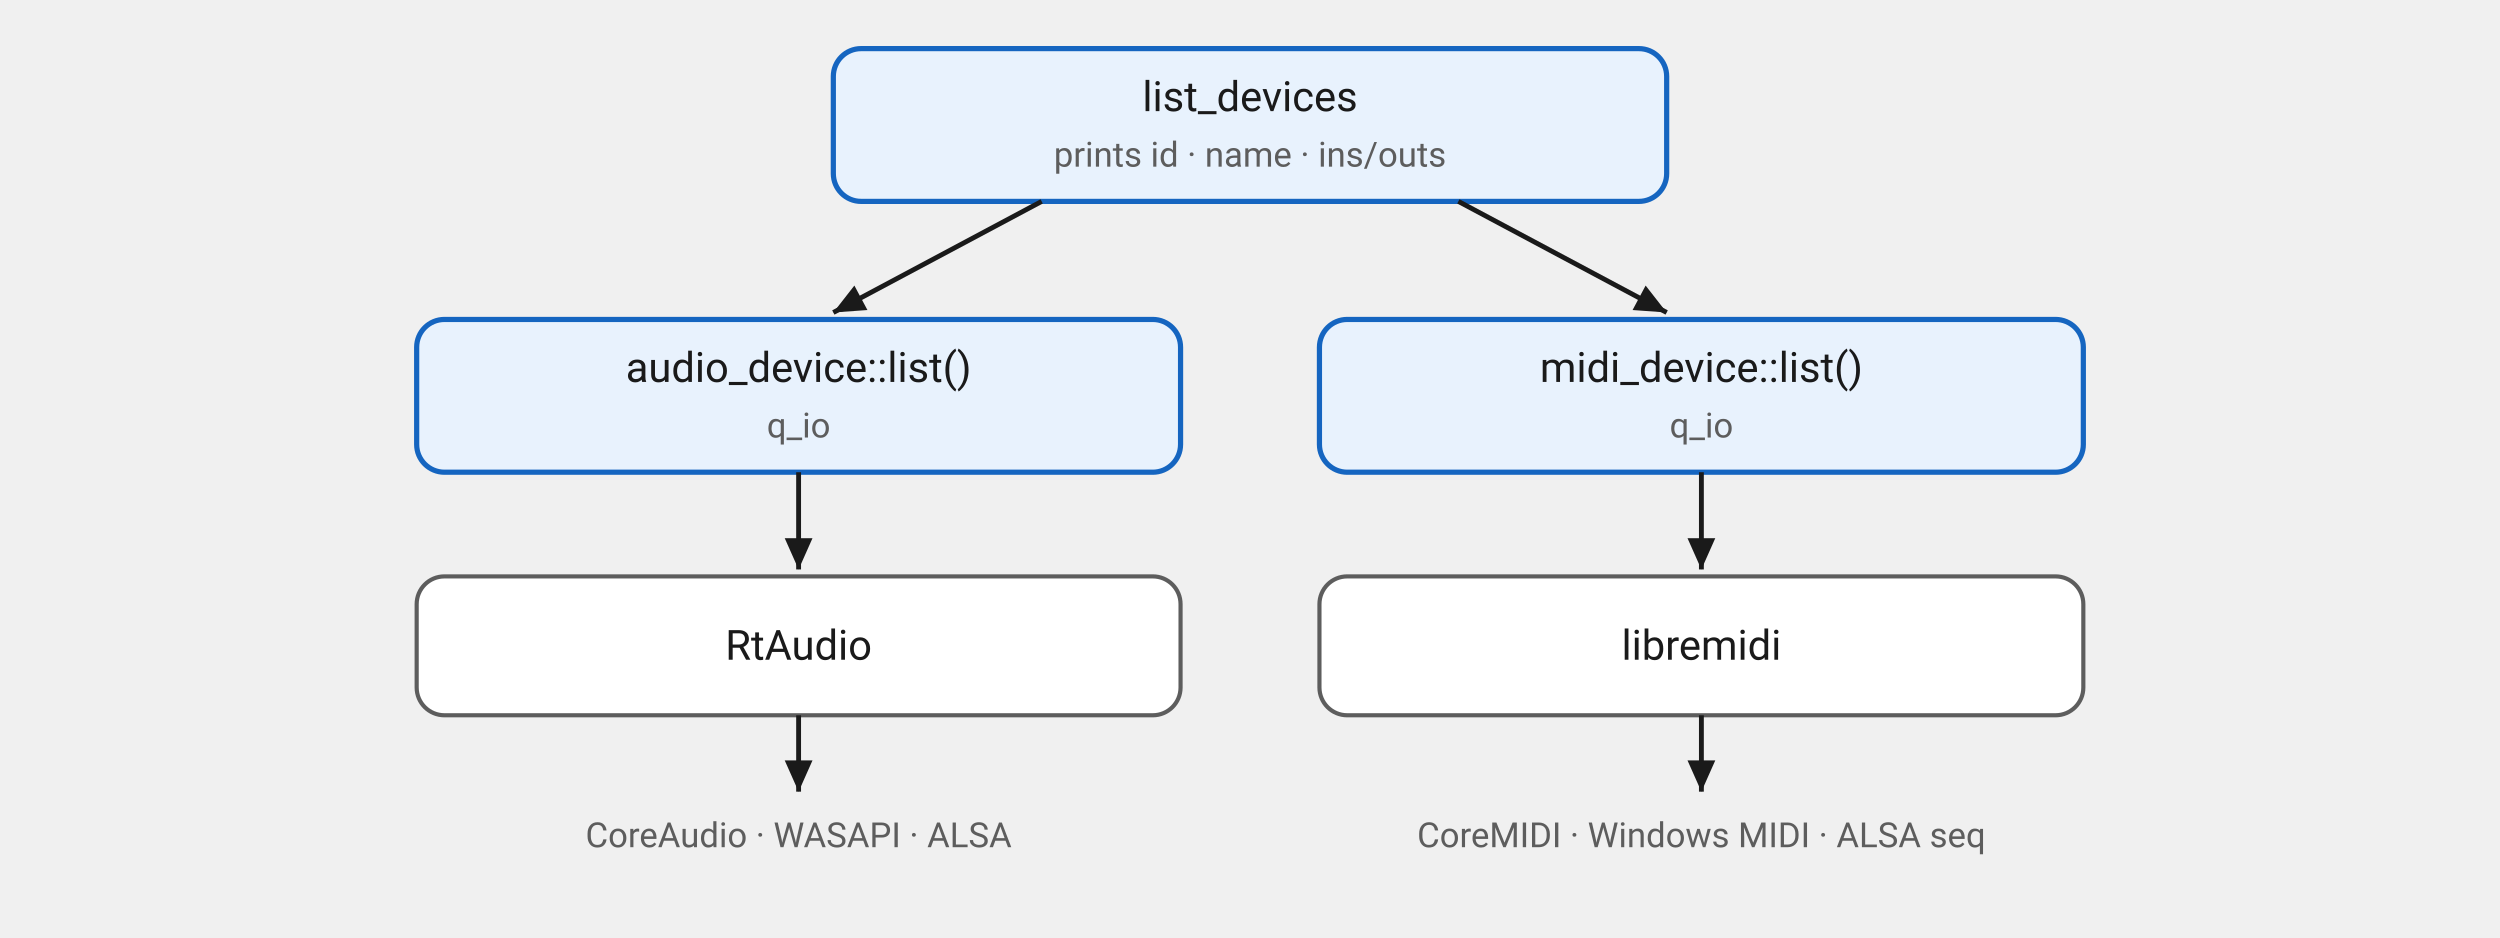
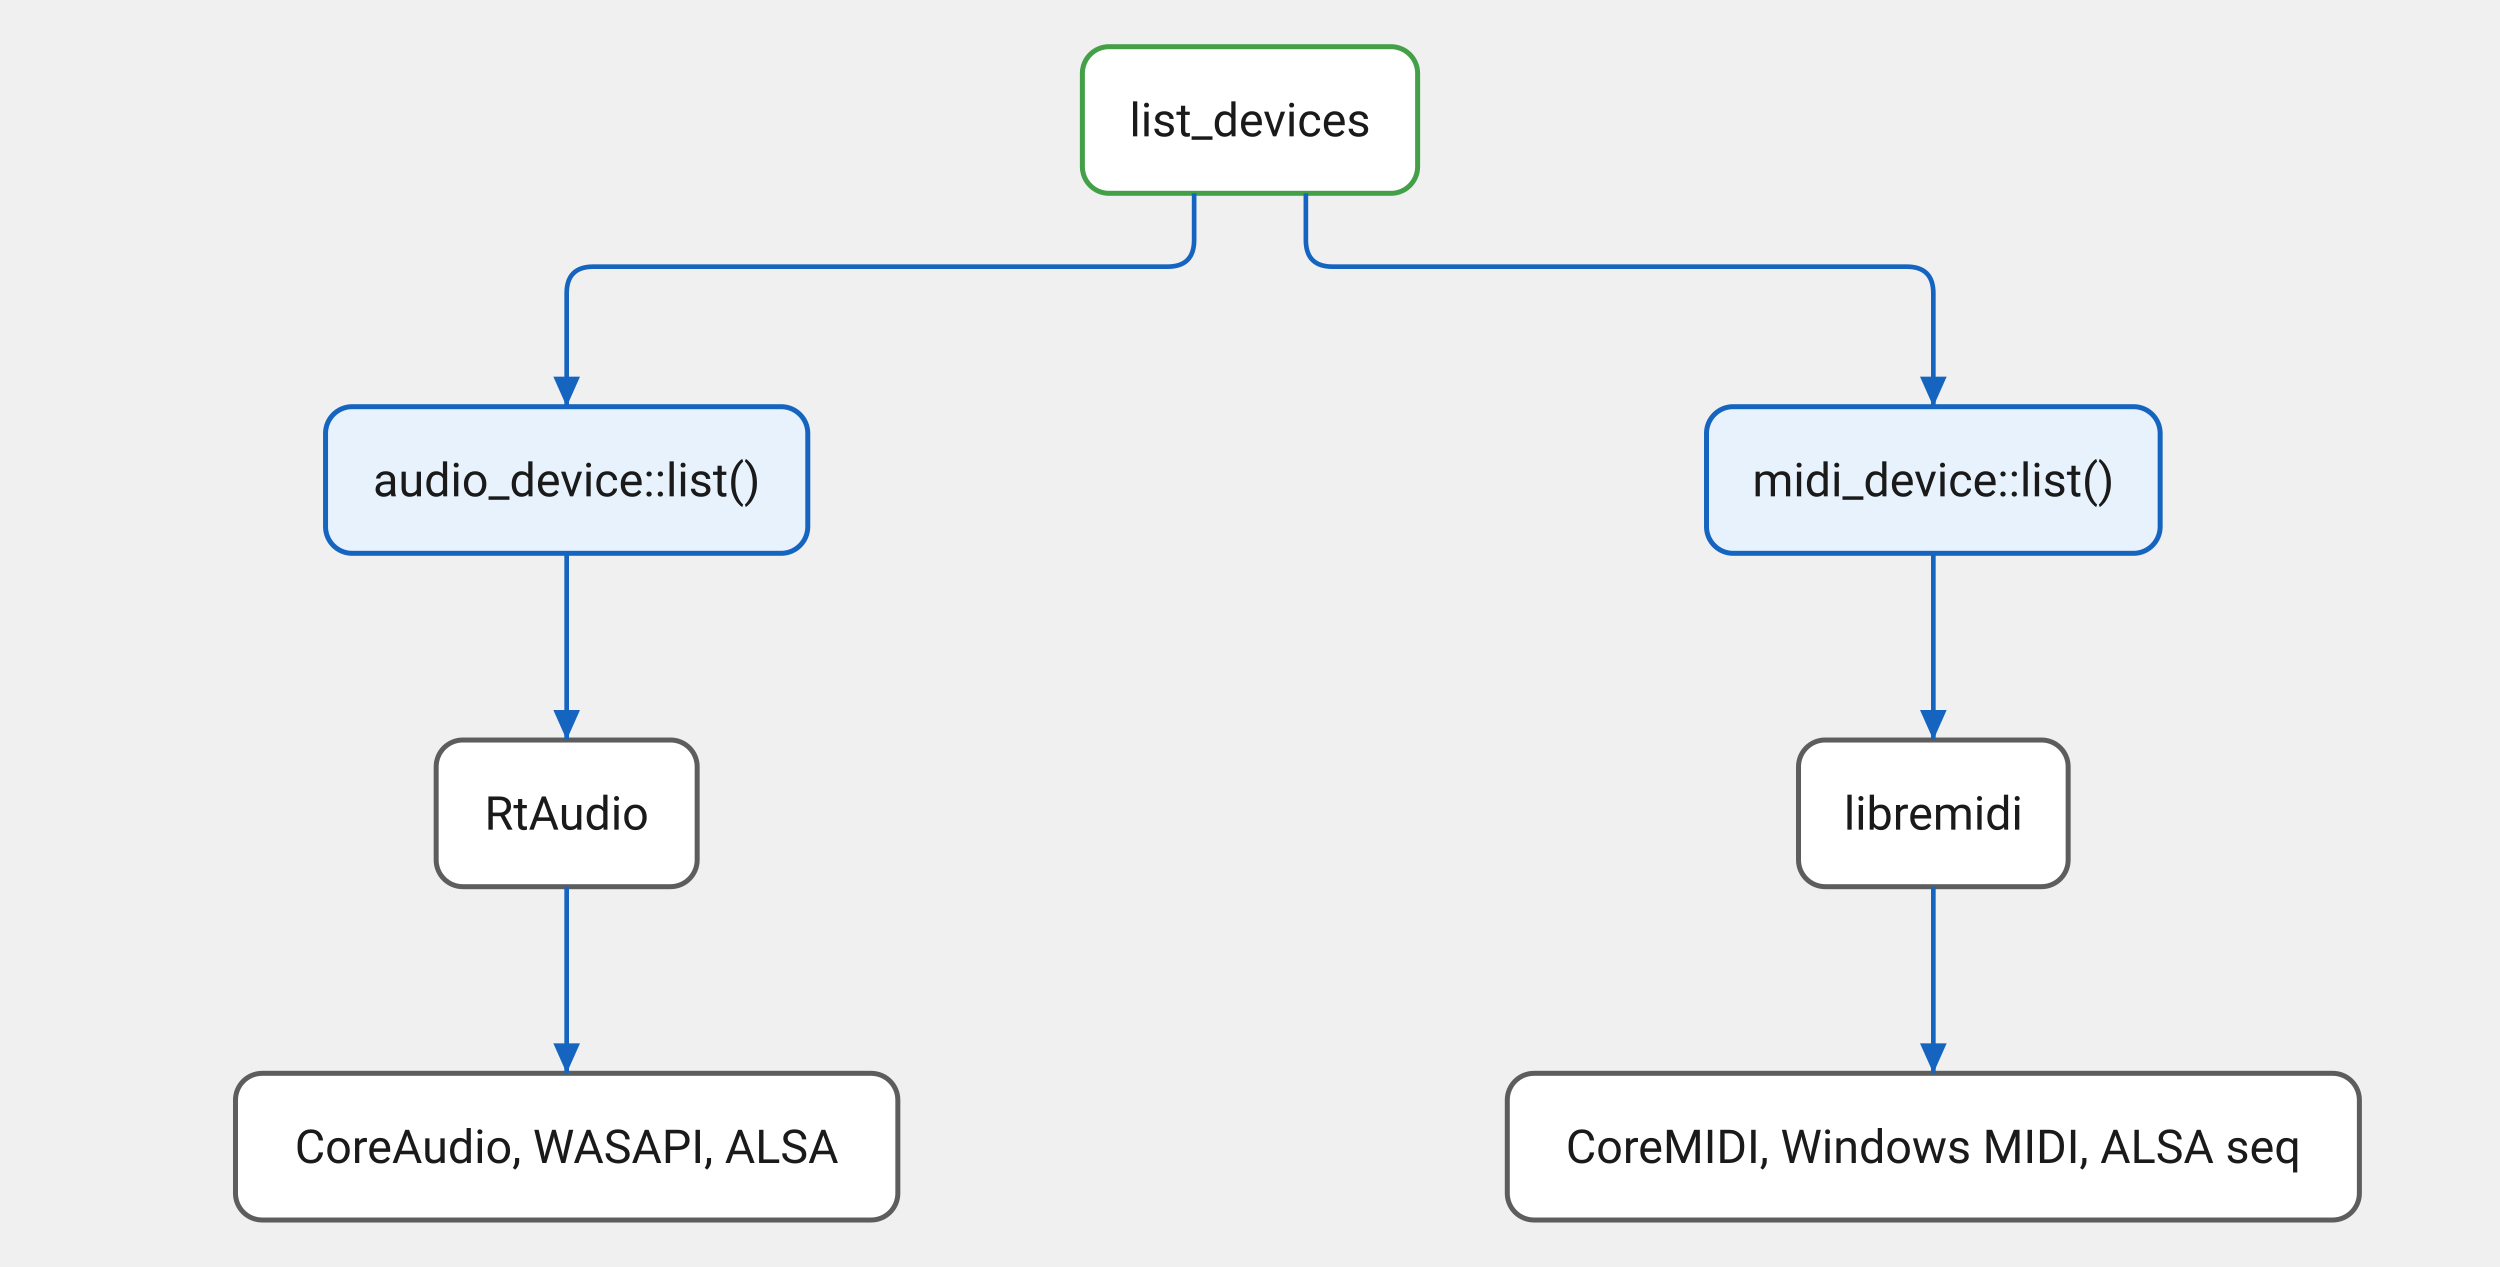
- <svg xmlns="http://www.w3.org/2000/svg" width="720" height="270" viewBox="0 0 720 270" font-family="-apple-system, BlinkMacSystemFont, &quot;Segoe UI&quot;, Roboto, Helvetica, Arial, sans-serif, &quot;Apple Color Emoji&quot;, &quot;Segoe UI Emoji&quot;, &quot;Segoe UI Symbol&quot;" font-size="12">
-   <rect x="240" y="14" width="240" height="44" rx="8" fill="#e8f2fd" stroke="#1565c0" stroke-width="1.5" />
-   <text x="360" y="32" text-anchor="middle" fill="#1a1a1a">list_devices</text>
-   <text x="360" y="48" text-anchor="middle" fill="#5d5d5d" font-size="10">prints id · name · ins/outs</text>
-   <rect x="120" y="92" width="220" height="44" rx="8" fill="#e8f2fd" stroke="#1565c0" stroke-width="1.5" />
-   <text x="230" y="110" text-anchor="middle" fill="#1a1a1a">audio_device::list()</text>
-   <text x="230" y="126" text-anchor="middle" fill="#5d5d5d" font-size="10">q_io</text>
-   <rect x="380" y="92" width="220" height="44" rx="8" fill="#e8f2fd" stroke="#1565c0" stroke-width="1.5" />
-   <text x="490" y="110" text-anchor="middle" fill="#1a1a1a">midi_device::list()</text>
-   <text x="490" y="126" text-anchor="middle" fill="#5d5d5d" font-size="10">q_io</text>
-   <rect x="120" y="166" width="220" height="40" rx="8" fill="#ffffff" stroke="#5d5d5d" stroke-width="1.2" />
-   <text x="230" y="190" text-anchor="middle" fill="#1a1a1a">RtAudio</text>
-   <rect x="380" y="166" width="220" height="40" rx="8" fill="#ffffff" stroke="#5d5d5d" stroke-width="1.2" />
-   <text x="490" y="190" text-anchor="middle" fill="#1a1a1a">libremidi</text>
-   <text x="230" y="244" text-anchor="middle" fill="#5d5d5d" font-size="10">CoreAudio · WASAPI · ALSA</text>
-   <text x="490" y="244" text-anchor="middle" fill="#5d5d5d" font-size="10">CoreMIDI · Windows MIDI · ALSA seq</text>
-   <line x1="300" y1="58" x2="240" y2="90" stroke="#1a1a1a" stroke-width="1.4" />
-   <line x1="420" y1="58" x2="480" y2="90" stroke="#1a1a1a" stroke-width="1.4" />
-   <line x1="230" y1="136" x2="230" y2="164" stroke="#1a1a1a" stroke-width="1.4" />
-   <line x1="490" y1="136" x2="490" y2="164" stroke="#1a1a1a" stroke-width="1.4" />
-   <line x1="230" y1="206" x2="230" y2="228" stroke="#1a1a1a" stroke-width="1.4" />
-   <line x1="490" y1="206" x2="490" y2="228" stroke="#1a1a1a" stroke-width="1.4" />
-   <polygon points="240.00,90.00 246.06,82.24 249.82,89.29" fill="#1a1a1a" />
-   <polygon points="480.00,90.00 470.18,89.29 473.94,82.24" fill="#1a1a1a" />
-   <polygon points="230.00,164.00 226.00,155.00 234.00,155.00" fill="#1a1a1a" />
-   <polygon points="490.00,164.00 486.00,155.00 494.00,155.00" fill="#1a1a1a" />
-   <polygon points="230.00,228.00 226.00,219.00 234.00,219.00" fill="#1a1a1a" />
-   <polygon points="490.00,228.00 486.00,219.00 494.00,219.00" fill="#1a1a1a" />
+ <svg xmlns="http://www.w3.org/2000/svg" width="750" height="380" viewBox="0 0 750 380" font-family="-apple-system, BlinkMacSystemFont, &quot;Segoe UI&quot;, Roboto, Helvetica, Arial, sans-serif, &quot;Apple Color Emoji&quot;, &quot;Segoe UI Emoji&quot;, &quot;Segoe UI Symbol&quot;" font-size="14">
+   <rect x="324.711" y="14" width="100.578" height="44" rx="8" fill="#ffffff" stroke="#43a047" stroke-width="1.5" />
+   <text x="375" y="40.9" text-anchor="middle" fill="#1a1a1a">list_devices</text>
+   <rect x="97.664" y="122" width="144.672" height="44" rx="8" fill="#e8f2fd" stroke="#1565c0" stroke-width="1.5" />
+   <text x="170" y="148.9" text-anchor="middle" fill="#1a1a1a">audio_device::list()</text>
+   <rect x="130.852" y="222" width="78.297" height="44" rx="8" fill="#ffffff" stroke="#5d5d5d" stroke-width="1.5" />
+   <text x="170" y="248.9" text-anchor="middle" fill="#1a1a1a">RtAudio</text>
+   <rect x="70.648" y="322" width="198.703" height="44" rx="8" fill="#ffffff" stroke="#5d5d5d" stroke-width="1.5" />
+   <text x="170" y="348.9" text-anchor="middle" fill="#1a1a1a">CoreAudio, WASAPI, ALSA</text>
+   <rect x="511.953" y="122" width="136.094" height="44" rx="8" fill="#e8f2fd" stroke="#1565c0" stroke-width="1.5" />
+   <text x="580" y="148.9" text-anchor="middle" fill="#1a1a1a">midi_device::list()</text>
+   <rect x="539.555" y="222" width="80.891" height="44" rx="8" fill="#ffffff" stroke="#5d5d5d" stroke-width="1.5" />
+   <text x="580" y="248.9" text-anchor="middle" fill="#1a1a1a">libremidi</text>
+   <rect x="452.188" y="322" width="255.625" height="44" rx="8" fill="#ffffff" stroke="#5d5d5d" stroke-width="1.5" />
+   <text x="580" y="348.9" text-anchor="middle" fill="#1a1a1a">CoreMIDI, Windows MIDI, ALSA seq</text>
+   <path d="M 358.24 58 L 358.24 72 Q 358.24 80 350.24 80 L 178 80 Q 170 80 170 88 L 170 122" fill="none" stroke="#1565c0" stroke-width="1.4" />
+   <line x1="170" y1="166" x2="170" y2="222" stroke="#1565c0" stroke-width="1.4" />
+   <line x1="170" y1="266" x2="170" y2="322" stroke="#1565c0" stroke-width="1.4" />
+   <path d="M 391.76 58 L 391.76 72 Q 391.76 80 399.76 80 L 572 80 Q 580 80 580 88 L 580 122" fill="none" stroke="#1565c0" stroke-width="1.4" />
+   <line x1="580" y1="166" x2="580" y2="222" stroke="#1565c0" stroke-width="1.4" />
+   <line x1="580" y1="266" x2="580" y2="322" stroke="#1565c0" stroke-width="1.4" />
+   <polygon points="170,122 166,113 174,113" fill="#1565c0" />
+   <polygon points="170,222 166,213 174,213" fill="#1565c0" />
+   <polygon points="170,322 166,313 174,313" fill="#1565c0" />
+   <polygon points="580,122 576,113 584,113" fill="#1565c0" />
+   <polygon points="580,222 576,213 584,213" fill="#1565c0" />
+   <polygon points="580,322 576,313 584,313" fill="#1565c0" />
</svg>
